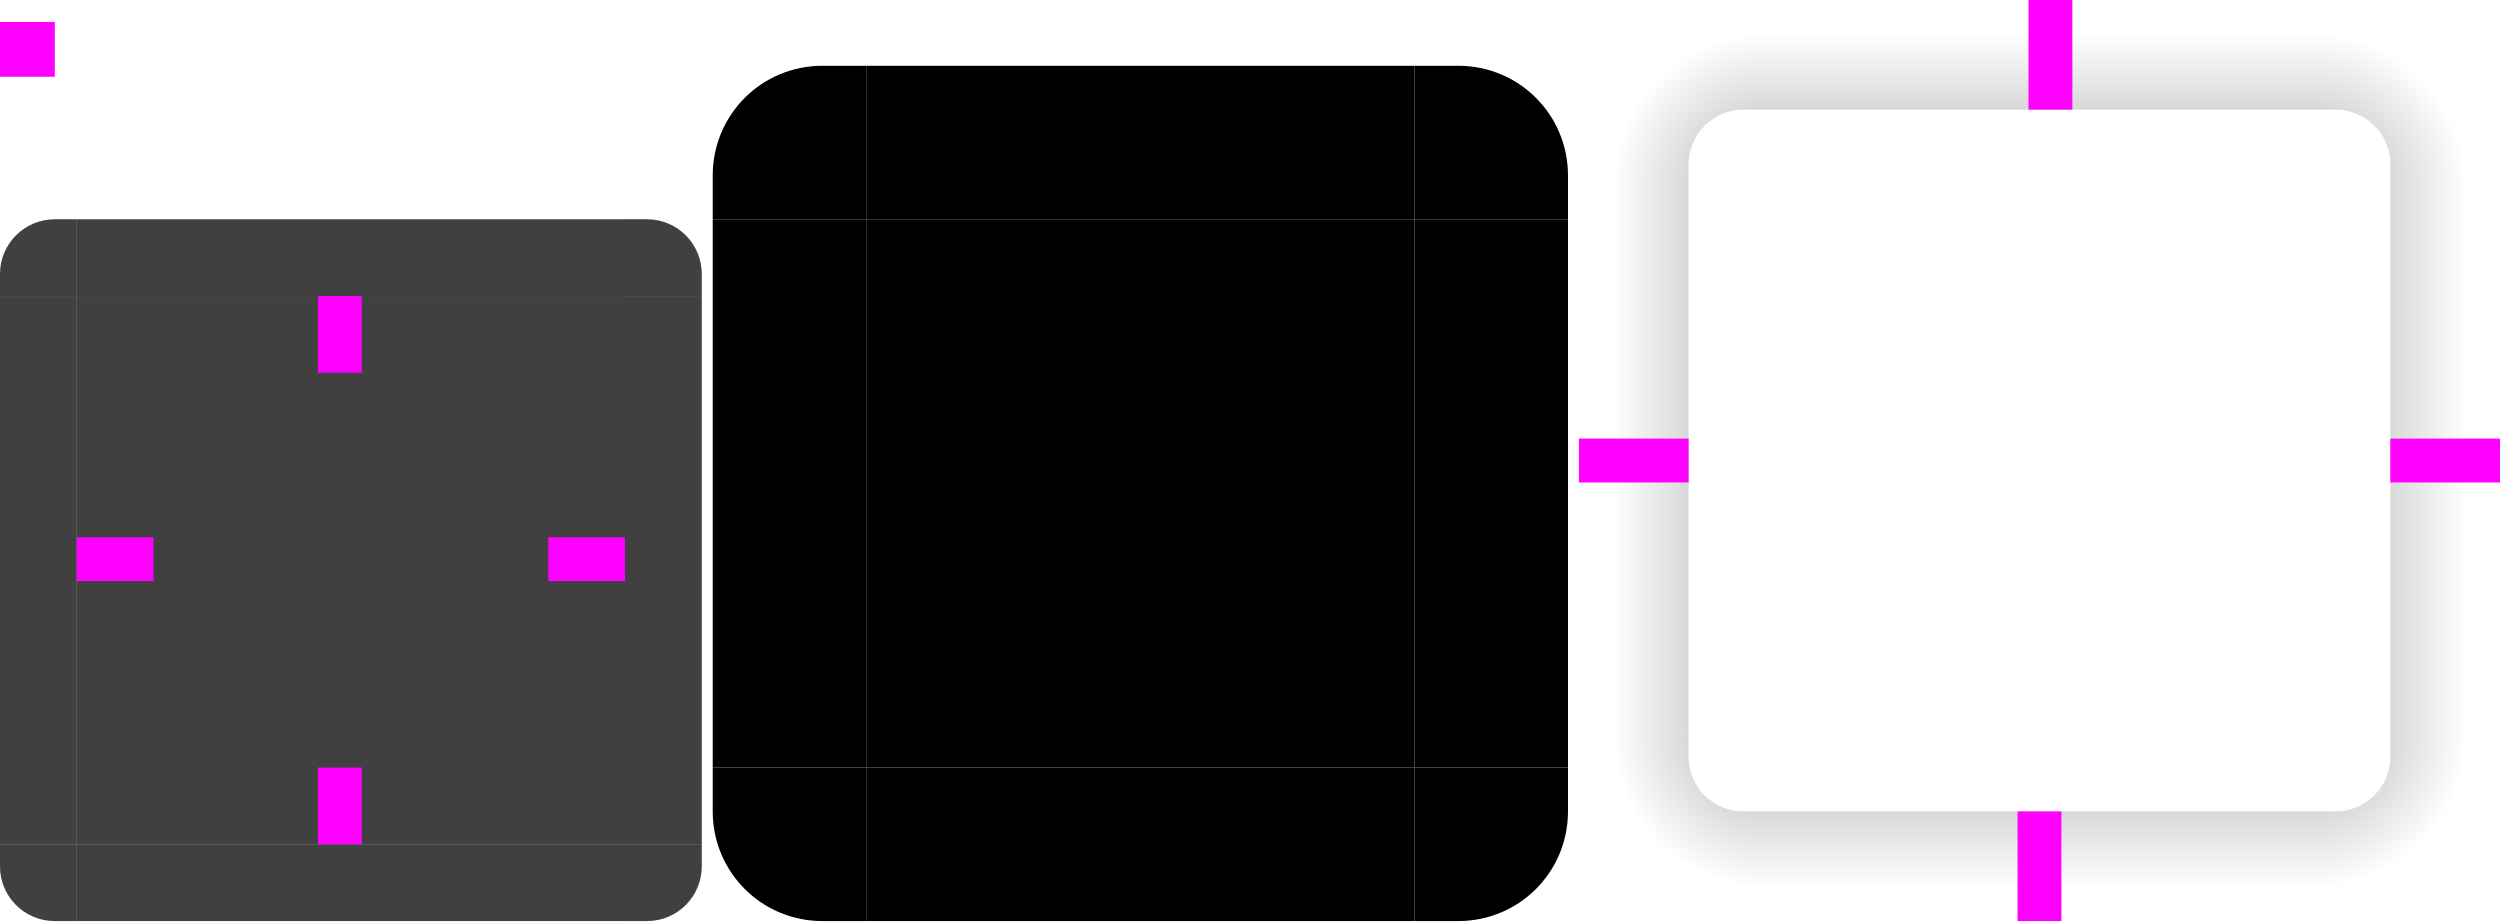
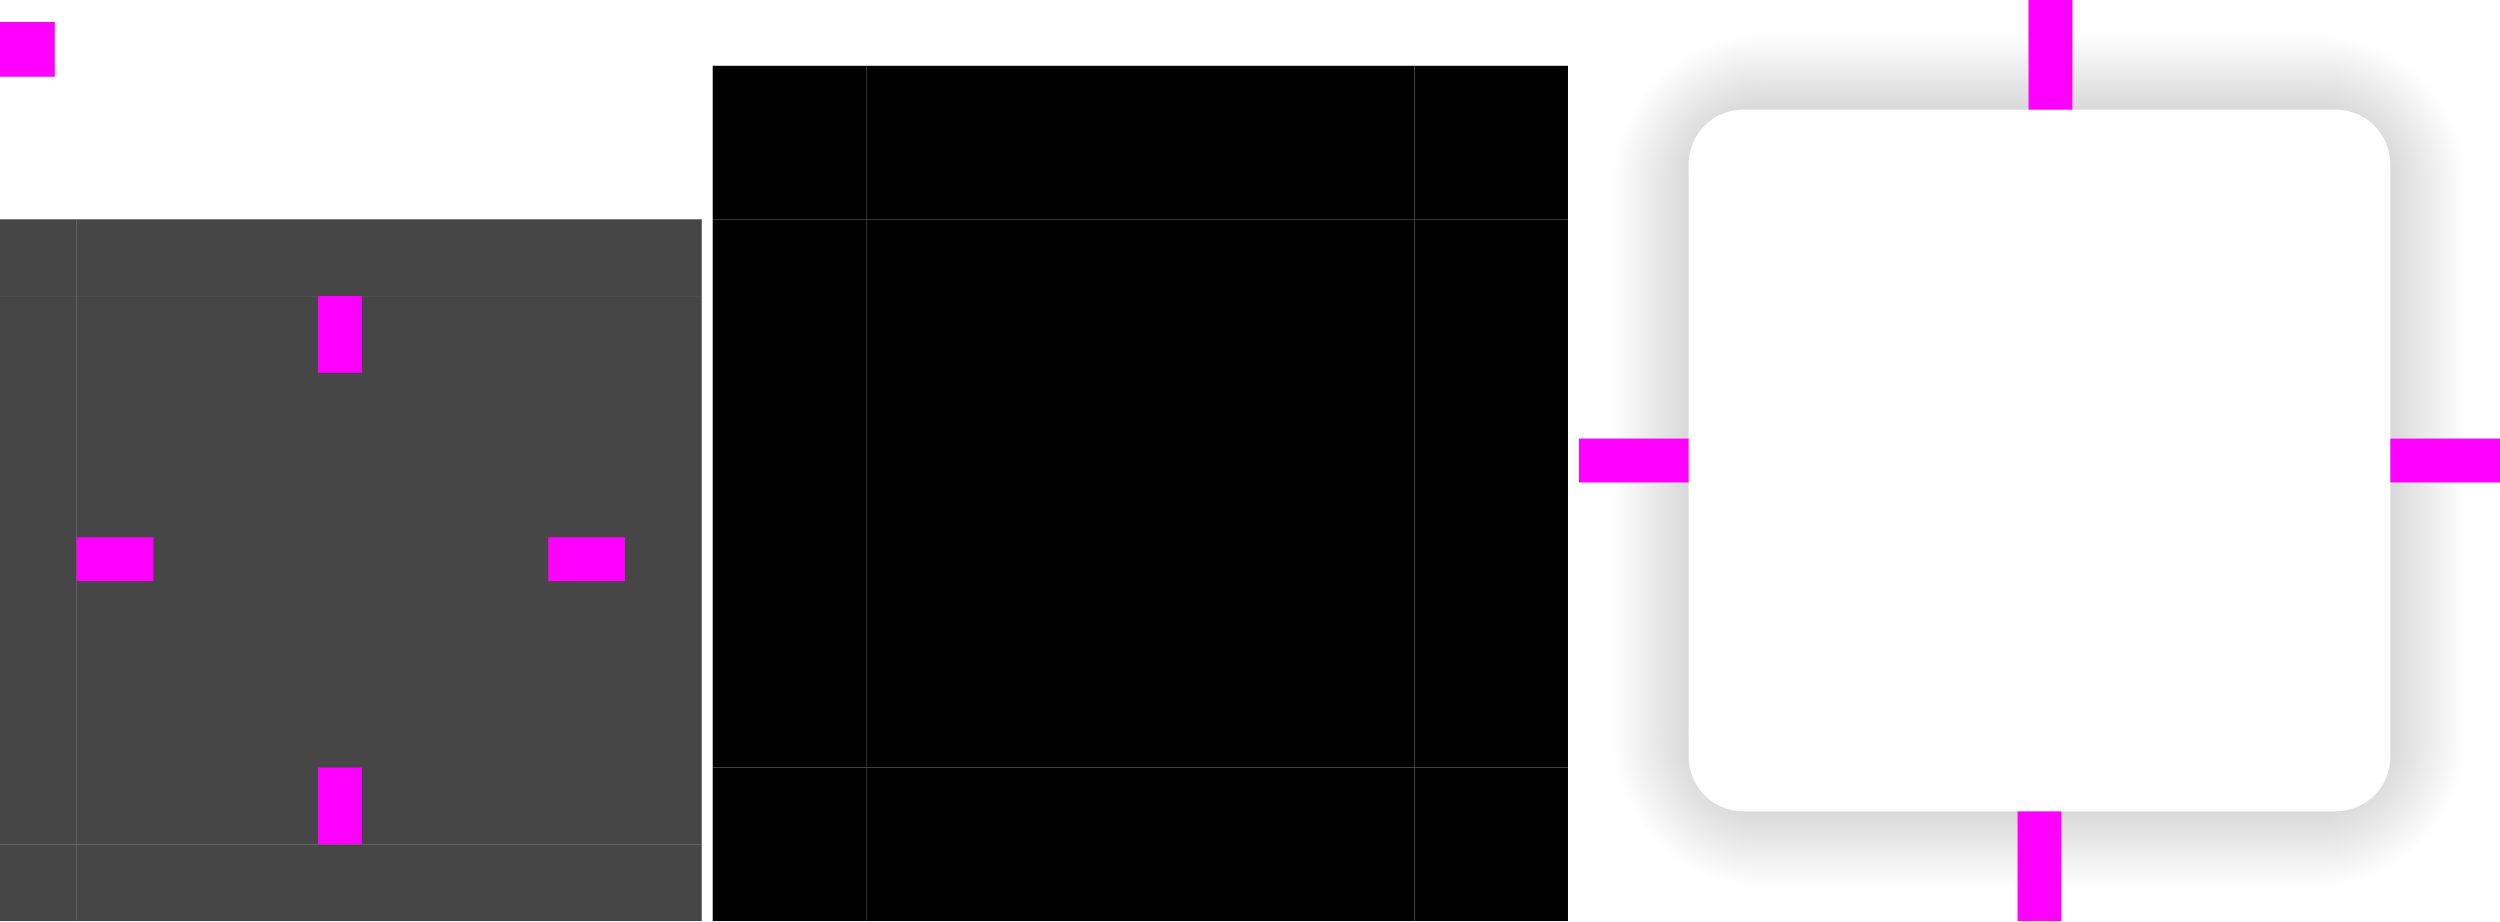
<svg xmlns="http://www.w3.org/2000/svg" xmlns:xlink="http://www.w3.org/1999/xlink" width="228" height="84" version="1">
  <defs id="materia">
    <linearGradient id="linearGradient917">
      <stop style="stop-color:#000000;stop-opacity:0.302" offset="0" />
      <stop style="stop-color:#000000;stop-opacity:0" offset="1" />
    </linearGradient>
    <radialGradient id="radialGradient4263" cx="984" cy="905.362" r="8.5" fx="984" fy="905.362" gradientTransform="matrix(-1.647075,3.9528159e-6,-3.9529412e-6,-1.647128,1781.726,1558.242)" gradientUnits="userSpaceOnUse" xlink:href="#linearGradient917" />
    <radialGradient id="radialGradient4255" cx="982.909" cy="906.453" r="8.5" fx="982.909" fy="906.453" gradientTransform="matrix(1.647081,9.196599e-6,-9.1956677e-6,1.646914,-1407.923,-1475.861)" gradientUnits="userSpaceOnUse" xlink:href="#linearGradient917" />
    <linearGradient id="linearGradient4259" x1="83.6" x2="83.6" y1="-969.362" y2="-955.363" gradientTransform="matrix(0.7142857,0,0,1,-317.7143,1250.362)" gradientUnits="userSpaceOnUse" xlink:href="#linearGradient917" />
    <linearGradient id="linearGradient4452" x1="-260" x2="-260" y1="281" y2="295" gradientUnits="userSpaceOnUse" xlink:href="#linearGradient917" />
    <radialGradient id="radialGradient3382" cx="984" cy="905.362" r="8.5" fx="984" fy="905.362" gradientTransform="matrix(2.1648928e-6,1.647184,-1.647042,2.1647059e-6,1702.167,-1553.832)" gradientUnits="userSpaceOnUse" xlink:href="#linearGradient917" />
    <radialGradient id="radialGradient4275" cx="984" cy="905.362" r="8.5" fx="984" fy="905.362" gradientTransform="matrix(7.6230467e-6,-1.646942,1.647046,7.6235294e-6,-1330.181,1637.583)" gradientUnits="userSpaceOnUse" xlink:href="#linearGradient917" />
    <linearGradient id="linearGradient4315" x1="83.6" x2="83.6" y1="-969.362" y2="-955.362" gradientTransform="matrix(0.7142857,0,0,1,-317.7143,1250.362)" gradientUnits="userSpaceOnUse" xlink:href="#linearGradient917" />
    <linearGradient id="linearGradient4317" x1="83.6" x2="83.6" y1="-969.362" y2="-955.361" gradientTransform="matrix(0.7142857,0,0,1,-317.7143,1250.362)" gradientUnits="userSpaceOnUse" xlink:href="#linearGradient917" />
    <style id="current-color-scheme" type="text/css">
   .ColorScheme-Background {color:#181818; } .ColorScheme-ButtonBackground { color:#343434; } .ColorScheme-Highlight { color:#4285f4; } .ColorScheme-Text { color:#dfdfdf; } .ColorScheme-ViewBackground { color:#242424; } .ColorScheme-NegativeText { color:#f44336; } .ColorScheme-PositiveText { color:#4caf50; } .ColorScheme-NeutralText { color:#ff9800; }
  </style>
    <style type="text/css">
    .Transparent {
        opacity: 0.8;
    }
  </style>
  </defs>
-   <g id="center">
-     <rect style="fill:currentColor" class="ColorScheme-ViewBackground Transparent" width="50" height="50" x="7" y="27" />
-     <rect id="hack" style="opacity:0.2" width="50" height="50" x="7" y="27" />
-   </g>
-   <g id="topleft" transform="translate(-183,-232)">
-     <path style="fill:currentColor" class="ColorScheme-ViewBackground Transparent" d="m 190,252 v 7 h -7 v -2 c 0,-2.77 2.23,-5 5,-5 z" />
-     <path style="opacity:0.2" d="m 190,252 v 7 h -7 v -2 c 0,-2.77 2.23,-5 5,-5 z" />
-   </g>
-   <g id="left" transform="translate(-183,-232)">
-     <path style="fill:currentColor" class="ColorScheme-ViewBackground Transparent" d="m 183,259 v 50 l 7,10e-6 v -50 z" />
-     <path style="opacity:0.2" d="m 183,259 v 50 l 7,10e-6 v -50 z" />
-   </g>
-   <g id="right" transform="translate(-183,-232)">
-     <path style="fill:currentColor" class="ColorScheme-ViewBackground Transparent" d="m 247,259 v 50 l -7,10e-6 v -50 z" />
-     <path style="opacity:0.2" d="m 247,259 v 50 l -7,10e-6 v -50 z" />
-   </g>
-   <g id="bottomleft" transform="translate(-183,-232)">
-     <path style="fill:currentColor" class="ColorScheme-ViewBackground Transparent" d="m 190,316 v -7 h -7 v 2 c 0,2.77 2.23,5 5,5 z" />
-     <path style="opacity:0.2" d="m 190,316 v -7 h -7 v 2 c 0,2.77 2.23,5 5,5 z" />
-   </g>
-   <g id="bottom" transform="translate(-183,-232)">
-     <path style="fill:currentColor" class="ColorScheme-ViewBackground Transparent" d="M 190,316 H 240 v -7 h -50 z" />
-     <path style="opacity:0.2" d="M 190,316 H 240 v -7 h -50 z" />
-   </g>
-   <g id="bottomright" transform="translate(-183,-232)">
-     <path style="fill:currentColor" class="ColorScheme-ViewBackground Transparent" d="m 240,316 v -7 h 7 v 2 c 0,2.77 -2.23,5 -5,5 z" />
-     <path style="opacity:0.2" d="m 240,316 v -7 h 7 v 2 c 0,2.77 -2.23,5 -5,5 z" />
-   </g>
-   <g id="topright" transform="translate(-183,-232)">
-     <path style="fill:currentColor" class="ColorScheme-ViewBackground Transparent" d="m 240,252 v 7 h 7 v -2 c 0,-2.77 -2.23,-5 -5,-5 z" />
-     <path style="opacity:0.2" d="m 240,252 v 7 h 7 v -2 c 0,-2.77 -2.23,-5 -5,-5 z" />
-   </g>
-   <g id="top" transform="translate(-183,-232)">
-     <path style="fill:currentColor" class="ColorScheme-ViewBackground Transparent" d="M 190,252 H 240 v 7 h -50 z" />
-     <path style="opacity:0.2" d="M 190,252 H 240 v 7 h -50 z" />
-   </g>
+   <rect id="center" style="fill:currentColor" class="ColorScheme-Background Transparent" width="50" height="50" x="7" y="27" />
+   <rect id="topleft" style="fill:currentColor" class="ColorScheme-Background Transparent" width="7" height="7" x="0" y="20" />
+   <rect id="left" style="fill:currentColor" class="ColorScheme-Background Transparent" width="7" height="50" x="0" y="27" />
+   <rect id="right" style="fill:currentColor" class="ColorScheme-Background Transparent" width="7" height="50" x="57" y="27" />
+   <rect id="bottomleft" style="fill:currentColor" class="ColorScheme-Background Transparent" width="7" height="7" x="0" y="77" />
+   <rect id="bottom" style="fill:currentColor" class="ColorScheme-Background Transparent" width="50" height="7" x="7" y="77" />
+   <rect id="bottomright" style="fill:currentColor" class="ColorScheme-Background Transparent" width="7" height="7" x="57" y="77" />
+   <rect id="topright" style="fill:currentColor" class="ColorScheme-Background Transparent" width="7" height="7" x="57" y="20" />
+   <rect id="bottom" style="fill:currentColor" class="ColorScheme-Background Transparent" width="50" height="7" x="7" y="20" />
  <rect id="hint-top-margin" style="fill:#ff00ff" width="4" height="7" x="29" y="27" />
  <rect id="hint-bottom-margin" style="fill:#ff00ff" width="4" height="7" x="29" y="70" />
  <rect id="hint-left-margin" style="fill:#ff00ff" width="7" height="4" x="7" y="49" />
  <rect id="hint-right-margin" style="fill:#ff00ff" width="7" height="4" x="50" y="49" />
  <rect id="hint-tile-center" style="fill:#ff00ff" width="5" height="5" x="0" y="2" />
  <path id="shadow-topleft" style="fill:url(#radialGradient4275);fill-opacity:1" d="m 144,16.999 h 10 v -2 c 0,-2.77 2.23,-5 5,-5 h 2 v -10 h -17 z" />
  <g id="shadow-left" transform="matrix(-1,0,0,1,442,-240.001)">
    <rect style="fill:url(#linearGradient4315);fill-opacity:1" width="50" height="10" x="-307" y="288" transform="rotate(-90)" />
    <rect style="opacity:0" width="7" height="1" x="278" y="257" transform="translate(3,2)" />
  </g>
  <path id="shadow-bottomright" style="fill:url(#radialGradient3382);fill-opacity:1" d="m 228,66.999 h -10 v 2 c 0,2.77 -2.23,5 -5,5 h -2 v 10 h 17 z" />
  <g id="shadow-bottom" transform="rotate(90,341.0005,126.9995)">
    <rect style="fill:url(#linearGradient4317);fill-opacity:1" width="50" height="10" x="-307" y="288" transform="rotate(-90)" />
    <rect style="opacity:0" width="7" height="1" x="278" y="257" transform="translate(3,2)" />
  </g>
  <g id="shadow-right" transform="translate(-69.99999,-240.001)">
    <rect style="fill:url(#linearGradient4452);fill-opacity:1" width="50" height="10" x="-307" y="288" transform="rotate(-90)" />
    <rect style="opacity:0" width="7" height="1" x="278" y="257" transform="translate(3,2)" />
  </g>
  <g id="shadow-top" transform="matrix(0,-1,-1,0,468,297.999)">
    <rect style="fill:url(#linearGradient4259)" width="50" height="10" x="-307" y="288" transform="rotate(-90)" />
    <rect style="opacity:0" width="7" height="1" x="278" y="257" transform="translate(3,2)" />
  </g>
  <path id="shadow-topright" style="fill:url(#radialGradient4255);fill-opacity:1" d="M 211,-0.001 V 9.999 h 2 c 2.77,0 5,2.23 5,5 v 2 h 10 V -0.001 Z" />
  <path id="shadow-bottomleft" style="fill:url(#radialGradient4263);fill-opacity:1" d="m 161,83.999 v -10 h -2 c -2.77,0 -5,-2.23 -5,-5 v -2 h -10 v 17 z" />
  <rect id="shadow-hint-right-margin" style="fill:#ff00ff" width="10" height="4" x="218" y="40" />
  <rect id="shadow-hint-bottom-margin" style="fill:#ff00ff" width="4" height="10" x="184" y="74" />
  <rect id="shadow-hint-left-margin" style="fill:#ff00ff" width="10" height="4" x="144" y="40" />
  <rect id="shadow-hint-top-margin" style="fill:#ff00ff" width="4" height="10" x="185" y="0" />
  <rect id="mask-center" style="fill:#000000" width="50" height="50" x="79" y="20" />
-   <path id="mask-topleft" style="fill:#000000" d="M 79,6 V 20 H 65 V 16 C 65,10.46 69.46,6 75,6 Z" />
-   <path id="mask-left" style="fill:#000000" d="m 65,20 v 50 l 14,1e-5 v -50 z" />
-   <path id="mask-right" style="fill:#000000" d="m 143,20 v 50 l -14,1e-5 v -50 z" />
-   <path id="mask-bottomleft" style="fill:#000000" d="M 79,84 V 70 h -14 v 4 c 0,5.54 4.46,10 10,10 z" />
-   <path id="mask-bottom" style="fill:#000000" d="M 79,84 H 129 V 70 H 79 Z" />
-   <path id="mask-bottomright" style="fill:#000000" d="M 129,84 V 70 h 14 v 4 c 0,5.54 -4.46,10 -10,10 z" />
-   <path id="mask-topright" style="fill:#000000" d="m 129,6 v 14 h 14 v -4 c 0,-5.54 -4.46,-10 -10,-10 z" />
-   <path id="mask-top" style="fill:#000000" d="m 79,6 h 50 v 14 h -50 z" />
+   <rect id="mask-topleft" style="fill:#000000" width="14" height="14" x="65" y="6" />
+   <rect id="mask-left" style="fill:#000000" width="14" height="50" x="65" y="20" />
+   <rect id="mask-right" style="fill:#000000" width="14" height="50" x="129" y="20" />
+   <rect id="mask-bottomleft" style="fill:#000000" width="14" height="14" x="65" y="70" />
+   <rect id="mask-bottom" style="fill:#000000" width="50" height="14" x="79" y="70" />
+   <rect id="mask-bottomright" style="fill:#000000" width="14" height="14" x="129" y="70" />
+   <rect id="mask-topright" style="fill:#000000" width="14" height="14" x="129" y="6" />
+   <rect id="mask-top" style="fill:#000000" width="50" height="14" x="79" y="6" />
  <rect id="shadow-center" style="fill:none" width="50" height="50" x="161" y="17.06" />
</svg>
